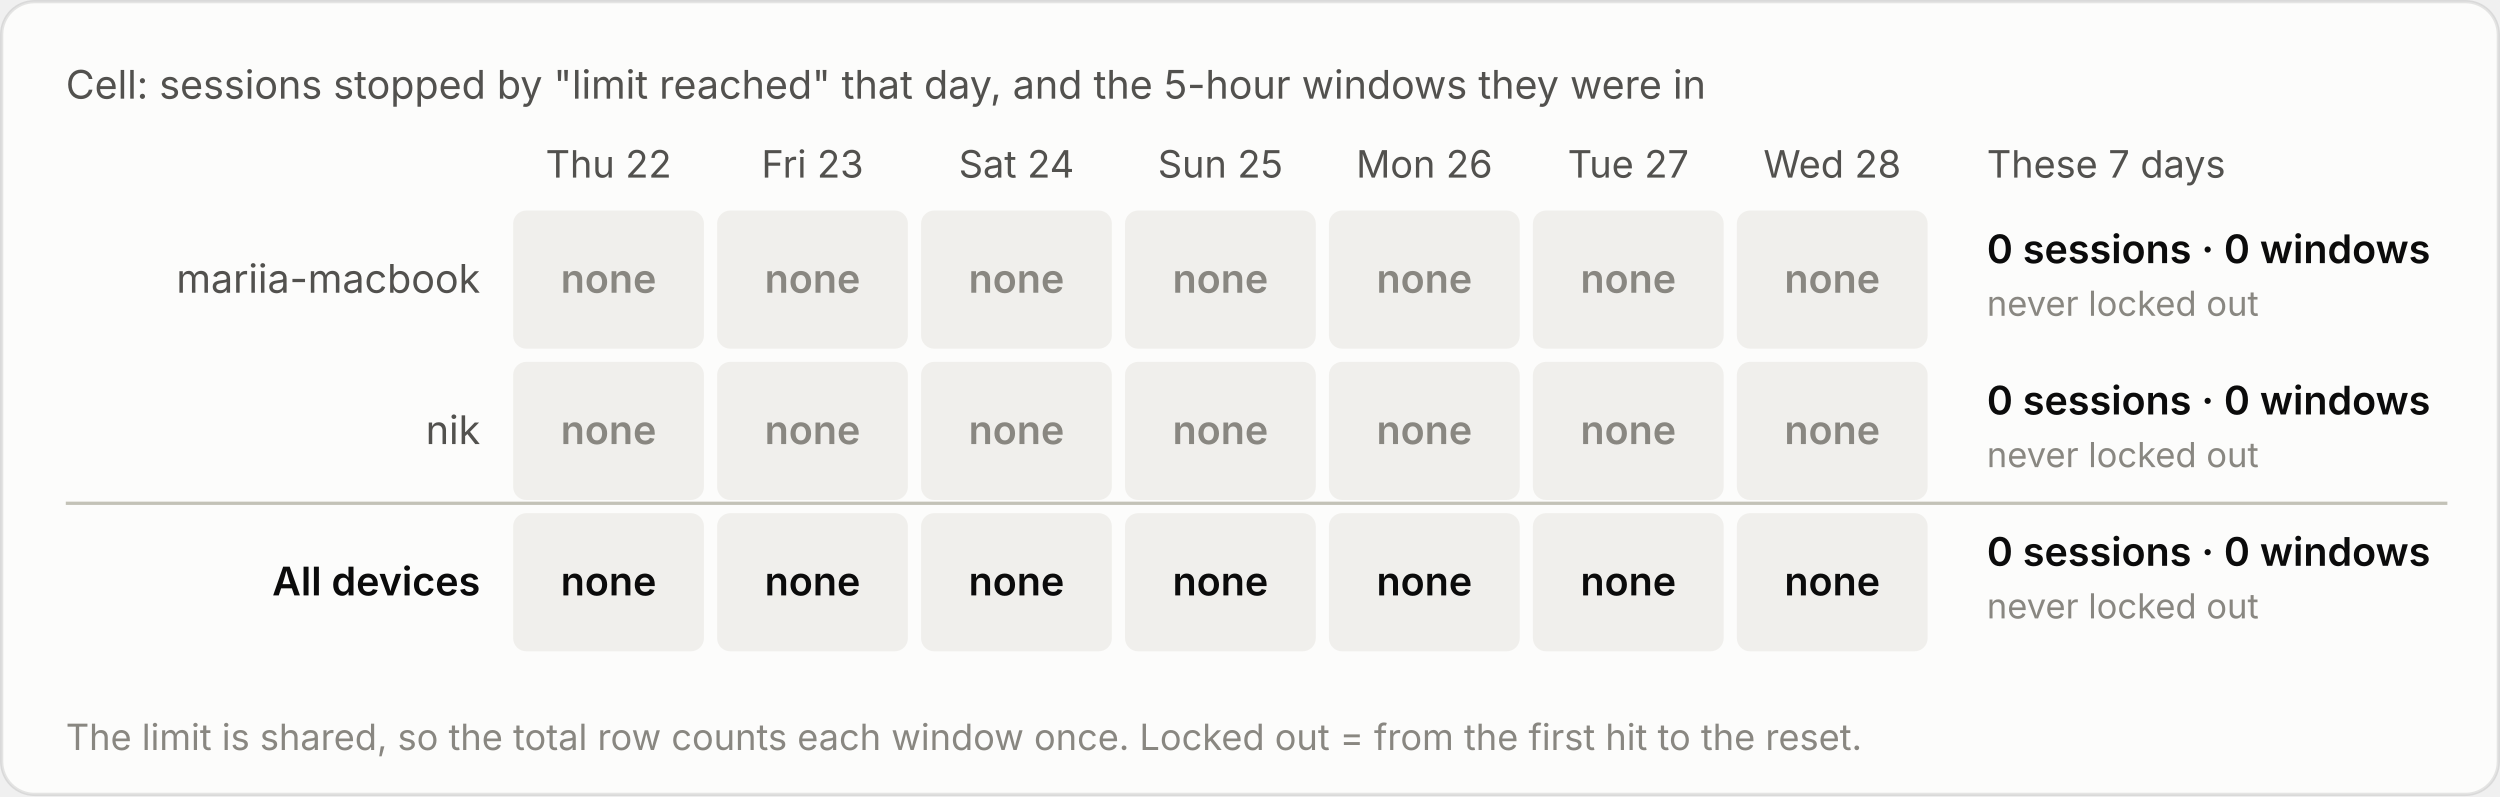
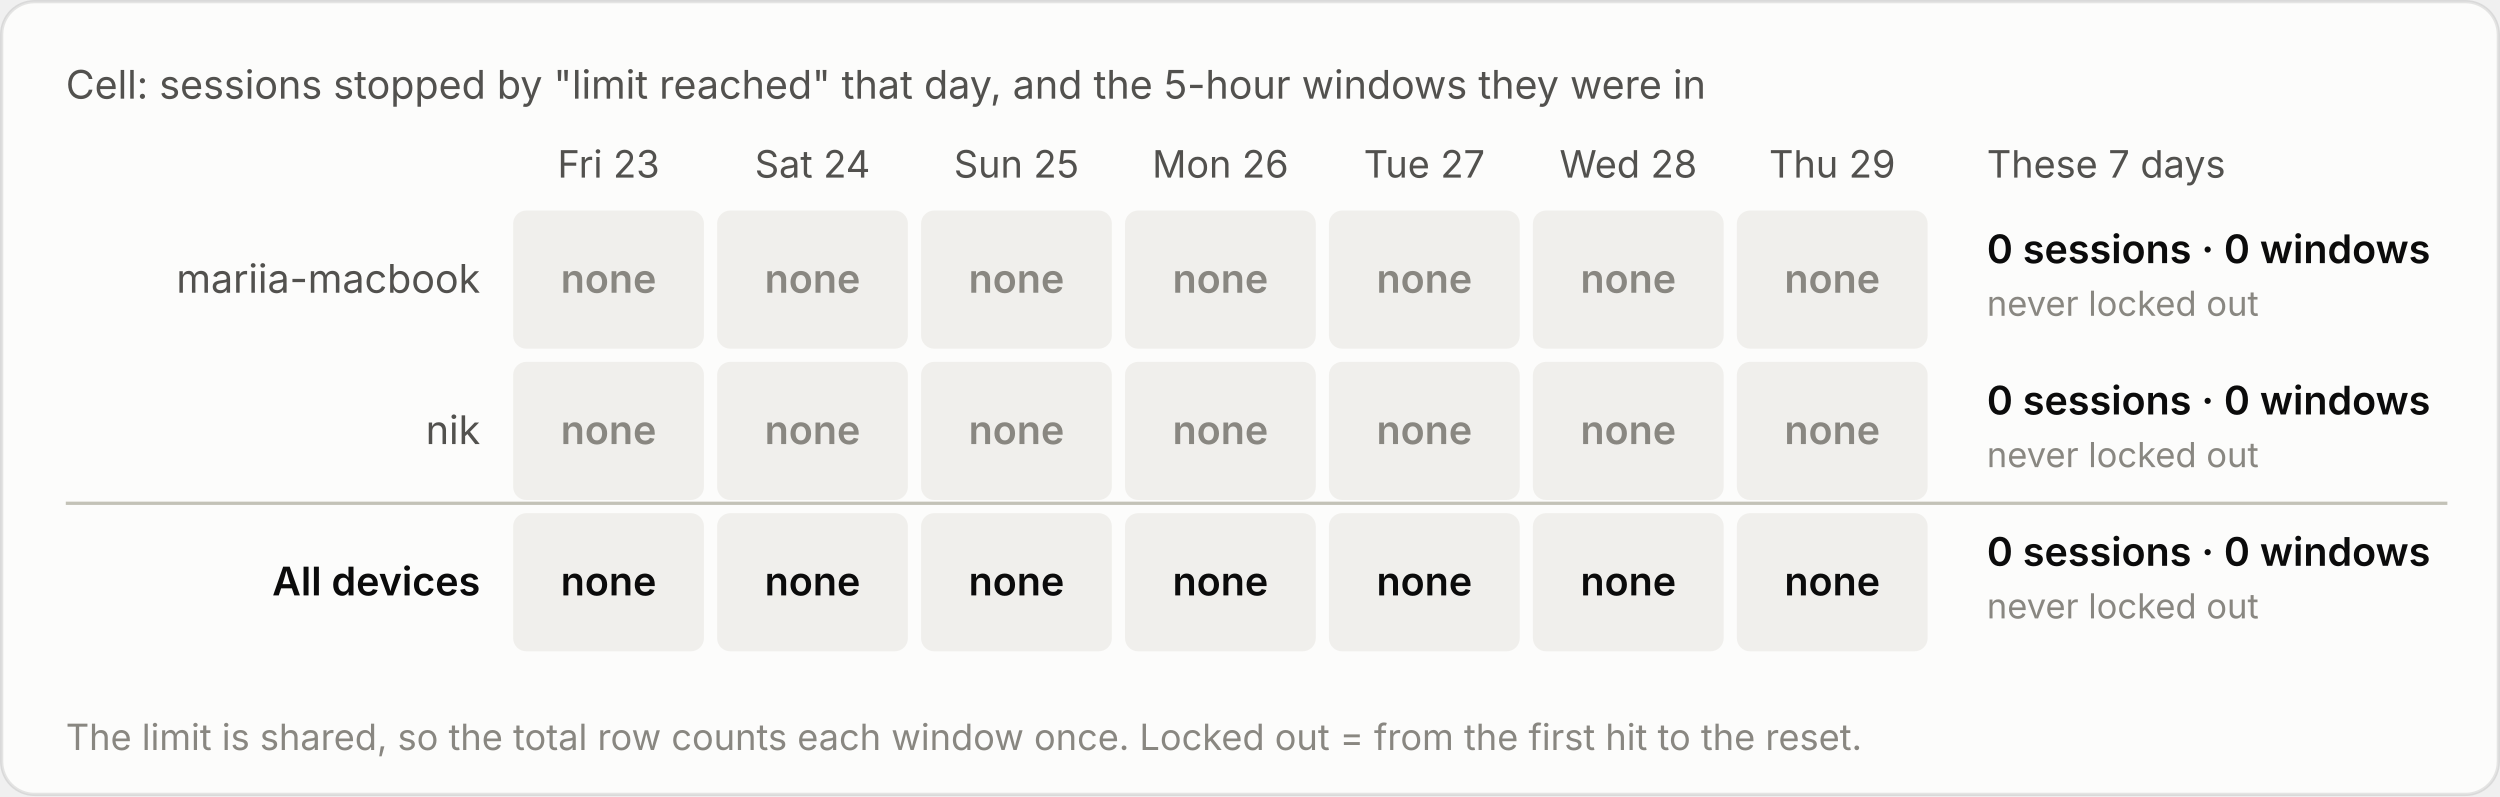
<svg xmlns="http://www.w3.org/2000/svg" viewBox="0 0 760 242" width="760" height="242" role="img" aria-label="Cell: sessions stopped by &quot;limit reached&quot; that day, and the 5-hour windows they were in">
  <style>text{font-family:system-ui,-apple-system,"Segoe UI",sans-serif;font-variant-numeric:tabular-nums}.bg{fill:#fcfcfb;stroke:rgba(11,11,11,.10)}.tp{fill:#0b0b0b}.ts{fill:#52514e}.tm{fill:#898781}.grid{stroke:#e1e0d9;stroke-width:1}.base{stroke:#c3c2b7;stroke-width:1}.so{fill:#b5b3ad}.lo{stroke:#b5b3ad}.qe{fill:#f0efec}.ring{stroke:#fcfcfb}.area{fill-opacity:.1}.s0{fill:#2a78d6}.l0{stroke:#2a78d6}.s1{fill:#eb6834}.l1{stroke:#eb6834}.s2{fill:#1baf7a}.l2{stroke:#1baf7a}.s3{fill:#eda100}.l3{stroke:#eda100}.s4{fill:#e87ba4}.l4{stroke:#e87ba4}.s5{fill:#008300}.l5{stroke:#008300}.s6{fill:#4a3aa7}.l6{stroke:#4a3aa7}.s7{fill:#e34948}.l7{stroke:#e34948}.q0{fill:#cde2fb}.q1{fill:#9ec5f4}.q2{fill:#6da7ec}.q3{fill:#3987e5}.q4{fill:#256abf}.q5{fill:#184f95}.q6{fill:#0d366b}.r0{fill:#f8d4d4}.r1{fill:#ec8f8f}.r2{fill:#c42f2f}.a0{fill:#fbe3e3}.a1{fill:#f5b8b8}.a2{fill:#ec8f8f}.a3{fill:#d65252}.a4{fill:#a82525}.tq0{fill:#0b0b0b}.tq1{fill:#0b0b0b}.tq2{fill:#0b0b0b}.tq3{fill:#ffffff}.tq4{fill:#ffffff}.tq5{fill:#ffffff}.tq6{fill:#ffffff}.tr0{fill:#0b0b0b}.tr1{fill:#0b0b0b}.tr2{fill:#ffffff}.ta0{fill:#0b0b0b}.ta1{fill:#0b0b0b}.ta2{fill:#0b0b0b}.ta3{fill:#ffffff}.ta4{fill:#ffffff}.tw{fill:#ffffff}@media (prefers-color-scheme:dark){.bg{fill:#1a1a19;stroke:rgba(255,255,255,.10)}.tp{fill:#fff}.ts{fill:#c3c2b7}.tm{fill:#898781}.grid{stroke:#2c2c2a}.base{stroke:#383835}.so{fill:#5c5b57}.lo{stroke:#5c5b57}.qe{fill:#262624}.ring{stroke:#1a1a19}.s0{fill:#3987e5}.l0{stroke:#3987e5}.s1{fill:#d95926}.l1{stroke:#d95926}.s2{fill:#199e70}.l2{stroke:#199e70}.s3{fill:#c98500}.l3{stroke:#c98500}.s4{fill:#d55181}.l4{stroke:#d55181}.s5{fill:#008300}.l5{stroke:#008300}.s6{fill:#9085e9}.l6{stroke:#9085e9}.s7{fill:#e66767}.l7{stroke:#e66767}.q0{fill:#16263a}.q1{fill:#123a66}.q2{fill:#184f95}.q3{fill:#256abf}.q4{fill:#3987e5}.q5{fill:#6da7ec}.q6{fill:#b7d3f6}.r0{fill:#4a2023}.r1{fill:#8c2c2f}.r2{fill:#e25555}.a0{fill:#3a1a1c}.a1{fill:#5e2427}.a2{fill:#8c2c2f}.a3{fill:#c43c3f}.a4{fill:#f07070}.tq0{fill:#ffffff}.tq1{fill:#ffffff}.tq2{fill:#ffffff}.tq3{fill:#ffffff}.tq4{fill:#ffffff}.tq5{fill:#0b0b0b}.tq6{fill:#0b0b0b}.tr0{fill:#ffffff}.tr1{fill:#ffffff}.tr2{fill:#ffffff}.ta0{fill:#ffffff}.ta1{fill:#ffffff}.ta2{fill:#ffffff}.ta3{fill:#ffffff}.ta4{fill:#0b0b0b}.tw{fill:#ffffff}}</style>
  <rect class="bg" x=".5" y=".5" width="759" height="241" rx="10" />
  <text class="ts" x="20" y="30" font-size="12">Cell: sessions stopped by "limit reached" that day, and the 5-hour windows they were in</text>
  <g transform="translate(0,-20)">
-     <text class="ts" x="185.0" y="74" font-size="11.5" text-anchor="middle">Thu 22</text>
-     <text class="ts" x="247.0" y="74" font-size="11.5" text-anchor="middle">Fri 23</text>
-     <text class="ts" x="309.0" y="74" font-size="11.5" text-anchor="middle">Sat 24</text>
-     <text class="ts" x="371.0" y="74" font-size="11.5" text-anchor="middle">Sun 25</text>
-     <text class="ts" x="433.0" y="74" font-size="11.5" text-anchor="middle">Mon 26</text>
-     <text class="ts" x="495.0" y="74" font-size="11.5" text-anchor="middle">Tue 27</text>
-     <text class="ts" x="557.0" y="74" font-size="11.5" text-anchor="middle">Wed 28</text>
+     <text class="ts" x="185.0" y="74" font-size="11.5" text-anchor="middle">Fri 23</text>
+     <text class="ts" x="247.0" y="74" font-size="11.5" text-anchor="middle">Sat 24</text>
+     <text class="ts" x="309.0" y="74" font-size="11.5" text-anchor="middle">Sun 25</text>
+     <text class="ts" x="371.0" y="74" font-size="11.5" text-anchor="middle">Mon 26</text>
+     <text class="ts" x="433.0" y="74" font-size="11.5" text-anchor="middle">Tue 27</text>
+     <text class="ts" x="495.0" y="74" font-size="11.5" text-anchor="middle">Wed 28</text>
+     <text class="ts" x="557.0" y="74" font-size="11.5" text-anchor="middle">Thu 29</text>
    <text class="ts" x="604" y="74" font-size="11.5">These 7 days</text>
    <text class="ts" x="146" y="109.0" font-size="12" text-anchor="end">mariia-macbook</text>
    <rect class="qe" x="156.0" y="84" width="58" height="42" rx="4" />
    <text class="tm" x="185.0" y="109.0" font-size="12" font-weight="600" text-anchor="middle">none</text>
    <rect class="qe" x="218.0" y="84" width="58" height="42" rx="4" />
    <text class="tm" x="247.0" y="109.0" font-size="12" font-weight="600" text-anchor="middle">none</text>
    <rect class="qe" x="280.0" y="84" width="58" height="42" rx="4" />
    <text class="tm" x="309.0" y="109.0" font-size="12" font-weight="600" text-anchor="middle">none</text>
    <rect class="qe" x="342.0" y="84" width="58" height="42" rx="4" />
    <text class="tm" x="371.0" y="109.0" font-size="12" font-weight="600" text-anchor="middle">none</text>
    <rect class="qe" x="404.0" y="84" width="58" height="42" rx="4" />
    <text class="tm" x="433.0" y="109.0" font-size="12" font-weight="600" text-anchor="middle">none</text>
    <rect class="qe" x="466.0" y="84" width="58" height="42" rx="4" />
    <text class="tm" x="495.0" y="109.0" font-size="12" font-weight="600" text-anchor="middle">none</text>
    <rect class="qe" x="528.0" y="84" width="58" height="42" rx="4" />
    <text class="tm" x="557.0" y="109.0" font-size="12" font-weight="600" text-anchor="middle">none</text>
    <text class="tp" x="604" y="100.0" font-size="12" font-weight="600">0 sessions · 0 windows</text>
    <text class="tm" x="604" y="116.0" font-size="10.5">never locked out</text>
    <text class="ts" x="146" y="155.0" font-size="12" text-anchor="end">nik</text>
    <rect class="qe" x="156.0" y="130" width="58" height="42" rx="4" />
    <text class="tm" x="185.0" y="155.0" font-size="12" font-weight="600" text-anchor="middle">none</text>
    <rect class="qe" x="218.0" y="130" width="58" height="42" rx="4" />
    <text class="tm" x="247.0" y="155.0" font-size="12" font-weight="600" text-anchor="middle">none</text>
    <rect class="qe" x="280.0" y="130" width="58" height="42" rx="4" />
    <text class="tm" x="309.0" y="155.0" font-size="12" font-weight="600" text-anchor="middle">none</text>
    <rect class="qe" x="342.0" y="130" width="58" height="42" rx="4" />
    <text class="tm" x="371.0" y="155.0" font-size="12" font-weight="600" text-anchor="middle">none</text>
    <rect class="qe" x="404.0" y="130" width="58" height="42" rx="4" />
    <text class="tm" x="433.0" y="155.0" font-size="12" font-weight="600" text-anchor="middle">none</text>
    <rect class="qe" x="466.0" y="130" width="58" height="42" rx="4" />
    <text class="tm" x="495.0" y="155.0" font-size="12" font-weight="600" text-anchor="middle">none</text>
    <rect class="qe" x="528.0" y="130" width="58" height="42" rx="4" />
    <text class="tm" x="557.0" y="155.0" font-size="12" font-weight="600" text-anchor="middle">none</text>
    <text class="tp" x="604" y="146.0" font-size="12" font-weight="600">0 sessions · 0 windows</text>
    <text class="tm" x="604" y="162.0" font-size="10.5">never locked out</text>
    <line class="base" x1="20" x2="744" y1="173" y2="173" />
    <text class="tp" x="146" y="201.0" font-size="12" text-anchor="end" font-weight="600">All devices</text>
    <rect class="qe" x="156.0" y="176" width="58" height="42" rx="4" />
    <text class="tp" x="185.0" y="201.0" font-size="12" font-weight="600" text-anchor="middle">none</text>
    <rect class="qe" x="218.0" y="176" width="58" height="42" rx="4" />
    <text class="tp" x="247.0" y="201.0" font-size="12" font-weight="600" text-anchor="middle">none</text>
    <rect class="qe" x="280.0" y="176" width="58" height="42" rx="4" />
    <text class="tp" x="309.0" y="201.0" font-size="12" font-weight="600" text-anchor="middle">none</text>
    <rect class="qe" x="342.0" y="176" width="58" height="42" rx="4" />
    <text class="tp" x="371.0" y="201.0" font-size="12" font-weight="600" text-anchor="middle">none</text>
    <rect class="qe" x="404.0" y="176" width="58" height="42" rx="4" />
    <text class="tp" x="433.0" y="201.0" font-size="12" font-weight="600" text-anchor="middle">none</text>
    <rect class="qe" x="466.0" y="176" width="58" height="42" rx="4" />
    <text class="tp" x="495.0" y="201.0" font-size="12" font-weight="600" text-anchor="middle">none</text>
    <rect class="qe" x="528.0" y="176" width="58" height="42" rx="4" />
    <text class="tp" x="557.0" y="201.0" font-size="12" font-weight="600" text-anchor="middle">none</text>
    <text class="tp" x="604" y="192.0" font-size="12" font-weight="600">0 sessions · 0 windows</text>
    <text class="tm" x="604" y="208.0" font-size="10.5">never locked out</text>
    <text class="tm" x="20" y="248" font-size="11">The limit is shared, so the total row counts each window once. Locked out = from the first hit to the reset.</text>
  </g>
</svg>
